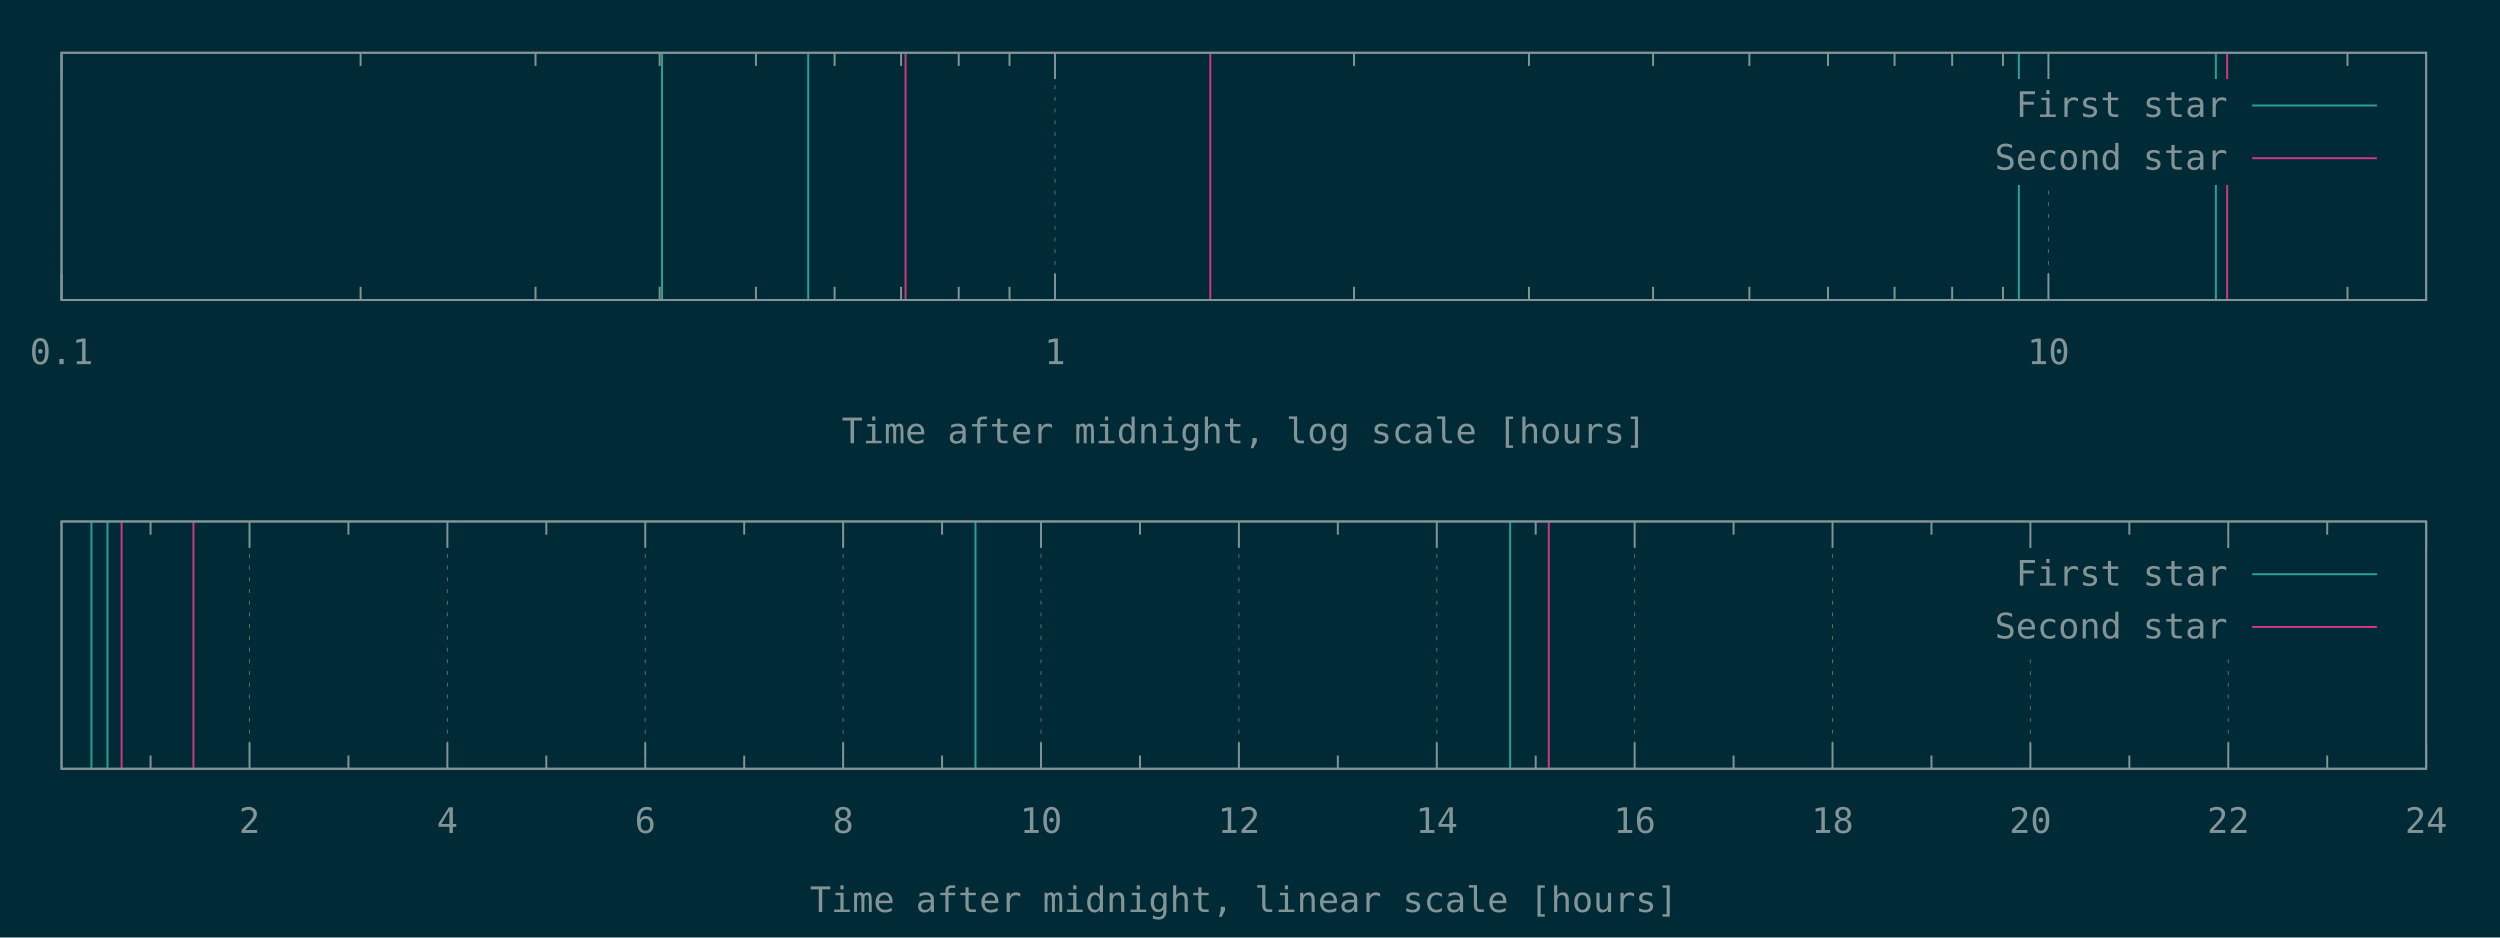
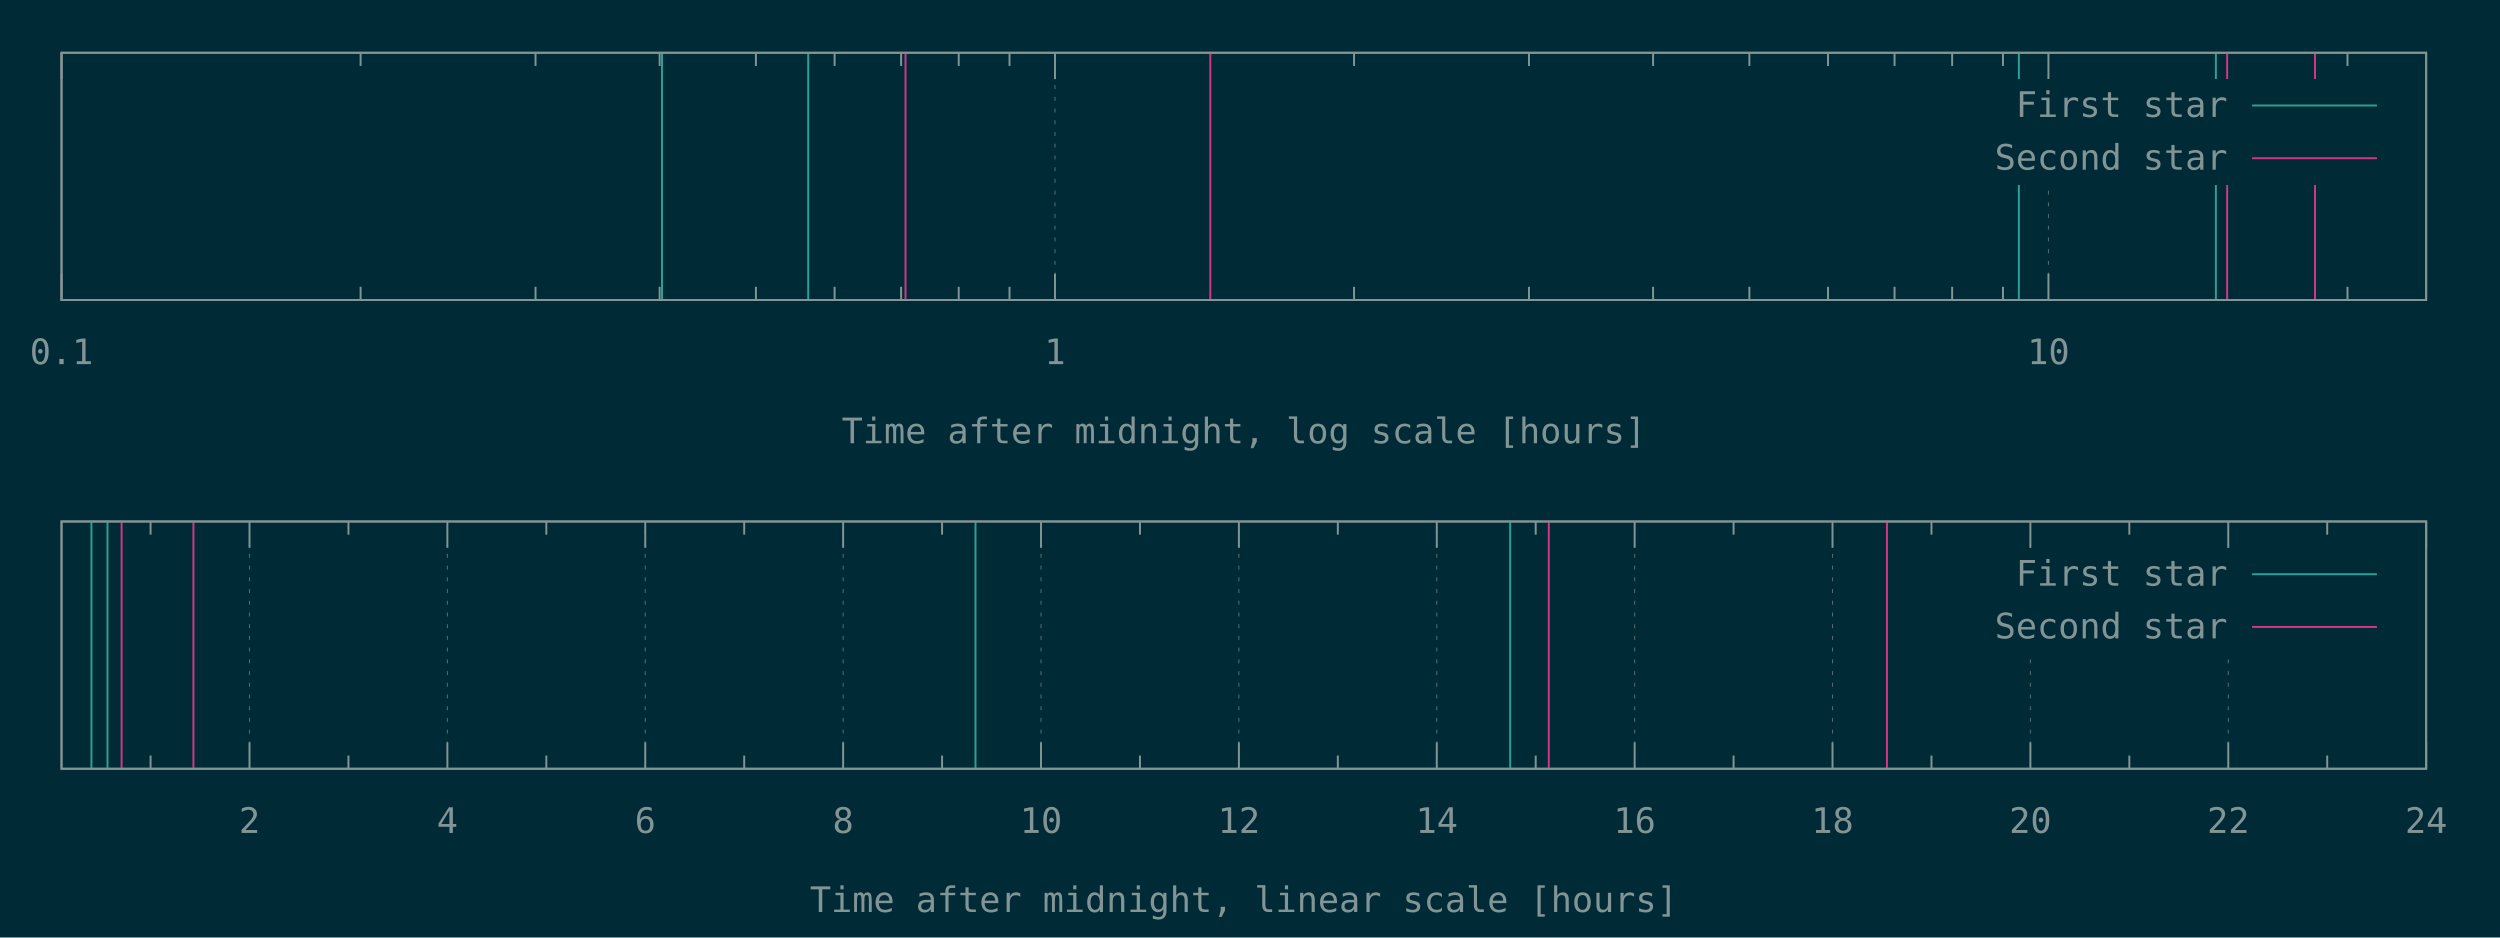
<svg xmlns="http://www.w3.org/2000/svg" xmlns:xlink="http://www.w3.org/1999/xlink" width="1280" height="480" viewBox="0 0 1280 480">
  <g id="gnuplot_canvas">
    <rect x="0" y="0" width="1280" height="480" fill="#002b36" />
    <defs>
      <circle id="gpDot" r="0.5" stroke-width="0.5" stroke="currentColor" />
      <path id="gpPt0" stroke-width="0.148" stroke="currentColor" d="M-1,0 h2 M0,-1 v2" />
      <path id="gpPt1" stroke-width="0.148" stroke="currentColor" d="M-1,-1 L1,1 M1,-1 L-1,1" />
      <path id="gpPt2" stroke-width="0.148" stroke="currentColor" d="M-1,0 L1,0 M0,-1 L0,1 M-1,-1 L1,1 M-1,1 L1,-1" />
      <rect id="gpPt3" stroke-width="0.148" stroke="currentColor" x="-1" y="-1" width="2" height="2" />
      <rect id="gpPt4" stroke-width="0.148" stroke="currentColor" fill="currentColor" x="-1" y="-1" width="2" height="2" />
      <circle id="gpPt5" stroke-width="0.148" stroke="currentColor" cx="0" cy="0" r="1" />
      <use xlink:href="#gpPt5" id="gpPt6" fill="currentColor" stroke="none" />
      <path id="gpPt7" stroke-width="0.148" stroke="currentColor" d="M0,-1.33 L-1.33,0.67 L1.33,0.67 z" />
      <use xlink:href="#gpPt7" id="gpPt8" fill="currentColor" stroke="none" />
      <use xlink:href="#gpPt7" id="gpPt9" stroke="currentColor" transform="rotate(180)" />
      <use xlink:href="#gpPt9" id="gpPt10" fill="currentColor" stroke="none" />
      <use xlink:href="#gpPt3" id="gpPt11" stroke="currentColor" transform="rotate(45)" />
      <use xlink:href="#gpPt11" id="gpPt12" fill="currentColor" stroke="none" />
      <path id="gpPt13" stroke-width="0.148" stroke="currentColor" d="M0,1.330 L1.265,0.411 L0.782,-1.067 L-0.782,-1.076 L-1.265,0.411 z" />
      <use xlink:href="#gpPt13" id="gpPt14" fill="currentColor" stroke="none" />
      <filter id="textbox" filterUnits="objectBoundingBox" x="0" y="0" height="1" width="1">
        <feFlood flood-color="#002B36" flood-opacity="1" result="bgnd" />
        <feComposite in="SourceGraphic" in2="bgnd" operator="atop" />
      </filter>
      <filter id="greybox" filterUnits="objectBoundingBox" x="0" y="0" height="1" width="1">
        <feFlood flood-color="lightgrey" flood-opacity="1" result="grey" />
        <feComposite in="SourceGraphic" in2="grey" operator="atop" />
      </filter>
    </defs>
    <g fill="none" color="#002B36" stroke="currentColor" stroke-width="1.00" stroke-linecap="butt" stroke-linejoin="miter">
</g>
    <g fill="none" color="black" stroke="currentColor" stroke-width="1.00" stroke-linecap="butt" stroke-linejoin="miter">
</g>
    <g fill="none" color="black" stroke="rgb(131, 148, 150)" stroke-width="0.50" stroke-linecap="butt" stroke-linejoin="miter">
</g>
    <g fill="none" color="gray" stroke="currentColor" stroke-width="0.50" stroke-linecap="butt" stroke-linejoin="miter">
      <path stroke="rgb( 88, 110, 117)" stroke-dasharray="2,4" class="gridline" d="M31.50,153.60 L31.50,27.01  " />
    </g>
    <g fill="none" color="gray" stroke="rgb( 88, 110, 117)" stroke-width="1.00" stroke-linecap="butt" stroke-linejoin="miter">
</g>
    <g fill="none" color="black" stroke="currentColor" stroke-width="1.00" stroke-linecap="butt" stroke-linejoin="miter">
      <path stroke="rgb(131, 148, 150)" d="M31.50,153.60 L31.50,140.10 M31.50,27.01 L31.50,40.51  " />
      <g transform="translate(31.50,186.45)" stroke="none" fill="rgb(131,148,150)" font-family="Inconsolata" font-size="18.00" text-anchor="middle">
        <text>
          <tspan font-family="Inconsolata"> 0.1</tspan>
        </text>
      </g>
    </g>
    <g fill="none" color="black" stroke="currentColor" stroke-width="1.00" stroke-linecap="butt" stroke-linejoin="miter">
      <path stroke="rgb(131, 148, 150)" d="M184.62,153.60 L184.62,146.85 M184.62,27.01 L184.62,33.76 M274.19,153.60 L274.19,146.85 M274.19,27.01 L274.19,33.76   M337.74,153.60 L337.74,146.85 M337.74,27.01 L337.74,33.76 M387.03,153.60 L387.03,146.85 M387.03,27.01 L387.03,33.76   M427.31,153.60 L427.31,146.85 M427.31,27.01 L427.31,33.76 M461.36,153.60 L461.36,146.85 M461.36,27.01 L461.36,33.76   M490.86,153.60 L490.86,146.85 M490.86,27.01 L490.86,33.76 M516.87,153.60 L516.87,146.85 M516.87,27.01 L516.87,33.76    " />
    </g>
    <g fill="none" color="black" stroke="rgb(131, 148, 150)" stroke-width="0.50" stroke-linecap="butt" stroke-linejoin="miter">
</g>
    <g fill="none" color="gray" stroke="currentColor" stroke-width="0.50" stroke-linecap="butt" stroke-linejoin="miter">
      <path stroke="rgb( 88, 110, 117)" stroke-dasharray="2,4" class="gridline" d="M540.15,153.60 L540.15,27.01  " />
    </g>
    <g fill="none" color="gray" stroke="rgb( 88, 110, 117)" stroke-width="1.00" stroke-linecap="butt" stroke-linejoin="miter">
</g>
    <g fill="none" color="black" stroke="currentColor" stroke-width="1.00" stroke-linecap="butt" stroke-linejoin="miter">
      <path stroke="rgb(131, 148, 150)" d="M540.15,153.60 L540.15,140.10 M540.15,27.01 L540.15,40.51  " />
      <g transform="translate(540.15,186.45)" stroke="none" fill="rgb(131,148,150)" font-family="Inconsolata" font-size="18.00" text-anchor="middle">
        <text>
          <tspan font-family="Inconsolata"> 1</tspan>
        </text>
      </g>
    </g>
    <g fill="none" color="black" stroke="currentColor" stroke-width="1.00" stroke-linecap="butt" stroke-linejoin="miter">
      <path stroke="rgb(131, 148, 150)" d="M693.27,153.60 L693.27,146.85 M693.27,27.01 L693.27,33.76 M782.83,153.60 L782.83,146.85 M782.83,27.01 L782.83,33.76   M846.38,153.60 L846.38,146.85 M846.38,27.01 L846.38,33.76 M895.68,153.60 L895.68,146.85 M895.68,27.01 L895.68,33.76   M935.95,153.60 L935.95,146.85 M935.95,27.01 L935.95,33.76 M970.01,153.60 L970.01,146.85 M970.01,27.01 L970.01,33.76   M999.50,153.60 L999.50,146.85 M999.50,27.01 L999.50,33.76 M1025.52,153.60 L1025.52,146.85 M1025.52,27.01 L1025.52,33.76    " />
    </g>
    <g fill="none" color="black" stroke="rgb(131, 148, 150)" stroke-width="0.50" stroke-linecap="butt" stroke-linejoin="miter">
</g>
    <g fill="none" color="gray" stroke="currentColor" stroke-width="0.50" stroke-linecap="butt" stroke-linejoin="miter">
      <path stroke="rgb( 88, 110, 117)" stroke-dasharray="2,4" class="gridline" d="M1048.80,153.60 L1048.80,94.51 M1048.80,40.51 L1048.80,27.01  " />
    </g>
    <g fill="none" color="gray" stroke="rgb( 88, 110, 117)" stroke-width="1.00" stroke-linecap="butt" stroke-linejoin="miter">
</g>
    <g fill="none" color="black" stroke="currentColor" stroke-width="1.00" stroke-linecap="butt" stroke-linejoin="miter">
      <path stroke="rgb(131, 148, 150)" d="M1048.80,153.60 L1048.80,140.10 M1048.80,27.01 L1048.80,40.51  " />
      <g transform="translate(1048.80,186.45)" stroke="none" fill="rgb(131,148,150)" font-family="Inconsolata" font-size="18.00" text-anchor="middle">
        <text>
          <tspan font-family="Inconsolata"> 10</tspan>
        </text>
      </g>
    </g>
    <g fill="none" color="black" stroke="currentColor" stroke-width="1.00" stroke-linecap="butt" stroke-linejoin="miter">
      <path stroke="rgb(131, 148, 150)" d="M1201.91,153.60 L1201.91,146.85 M1201.91,27.01 L1201.91,33.76  " />
    </g>
    <g fill="none" color="black" stroke="currentColor" stroke-width="1.00" stroke-linecap="butt" stroke-linejoin="miter">
      <path stroke="rgb(131, 148, 150)" d="M31.50,27.01 L31.50,153.60 L1242.19,153.60 L1242.19,27.01 L31.50,27.01 Z  " />
    </g>
    <g fill="none" color="black" stroke="currentColor" stroke-width="1.00" stroke-linecap="butt" stroke-linejoin="miter">
      <g transform="translate(636.84,226.95)" stroke="none" fill="rgb(131,148,150)" font-family="Inconsolata" font-size="18.00" text-anchor="middle">
        <text>
          <tspan font-family="Inconsolata">Time after midnight, log scale [hours]</tspan>
        </text>
      </g>
    </g>
    <g fill="none" color="black" stroke="currentColor" stroke-width="1.00" stroke-linecap="butt" stroke-linejoin="miter">
</g>
    <g id="gnuplot_plot_1a">
      <g fill="none" color="black" stroke="currentColor" stroke-width="1.00" stroke-linecap="butt" stroke-linejoin="miter">
        <path stroke="rgb( 42, 161, 152)" d="M338.96,153.60 L338.96,27.01 M413.81,153.60 L413.81,27.01 M1033.66,153.60 L1033.66,27.01 M1134.53,153.60 L1134.53,27.01    " />
      </g>
    </g>
    <g id="gnuplot_plot_2a">
      <g fill="none" color="black" stroke="currentColor" stroke-width="1.00" stroke-linecap="butt" stroke-linejoin="miter">
-         <path stroke="rgb(211,  54, 130)" d="M463.63,153.60 L463.63,27.01 M619.67,153.60 L619.67,27.01 M1140.30,153.60 L1140.30,27.01  " />
+         <path stroke="rgb(211,  54, 130)" d="M463.63,153.60 L463.63,27.01 M619.67,153.60 L619.67,27.01 M1140.30,153.60 L1140.30,27.01 M1185.29,153.60 L1185.29,27.01    " />
      </g>
    </g>
    <g stroke="none" shape-rendering="crispEdges">
      <polygon fill="#002B36" points="1001.89,94.51 1229.59,94.51 1229.59,40.51 1001.89,40.51 " />
    </g>
    <g id="gnuplot_plot_1a">
      <g fill="none" color="black" stroke="currentColor" stroke-width="1.00" stroke-linecap="butt" stroke-linejoin="miter">
        <g transform="translate(1140.49,59.86)" stroke="none" fill="rgb(131,148,150)" font-family="Inconsolata" font-size="18.00" text-anchor="end">
          <text>
            <tspan font-family="Inconsolata">First star</tspan>
          </text>
        </g>
      </g>
      <g fill="none" color="black" stroke="currentColor" stroke-width="1.00" stroke-linecap="butt" stroke-linejoin="miter">
        <path stroke="rgb( 42, 161, 152)" d="M1153.09,54.01 L1216.99,54.01  " />
      </g>
    </g>
    <g id="gnuplot_plot_2a">
      <g fill="none" color="black" stroke="currentColor" stroke-width="1.00" stroke-linecap="butt" stroke-linejoin="miter">
        <g transform="translate(1140.49,86.86)" stroke="none" fill="rgb(131,148,150)" font-family="Inconsolata" font-size="18.00" text-anchor="end">
          <text>
            <tspan font-family="Inconsolata">Second star</tspan>
          </text>
        </g>
      </g>
      <g fill="none" color="black" stroke="currentColor" stroke-width="1.00" stroke-linecap="butt" stroke-linejoin="miter">
        <path stroke="rgb(211,  54, 130)" d="M1153.09,81.01 L1216.99,81.01  " />
      </g>
    </g>
    <g fill="none" color="#002B36" stroke="rgb(211,  54, 130)" stroke-width="2.00" stroke-linecap="butt" stroke-linejoin="miter">
</g>
    <g fill="none" color="black" stroke="currentColor" stroke-width="2.00" stroke-linecap="butt" stroke-linejoin="miter">
</g>
    <g fill="none" color="black" stroke="black" stroke-width="1.00" stroke-linecap="butt" stroke-linejoin="miter">
</g>
    <g fill="none" color="black" stroke="currentColor" stroke-width="1.00" stroke-linecap="butt" stroke-linejoin="miter">
      <path stroke="rgb(131, 148, 150)" d="M31.50,27.01 L31.50,153.60 L1242.19,153.60 L1242.19,27.01 L31.50,27.01 Z  " />
    </g>
    <g fill="none" color="black" stroke="currentColor" stroke-width="1.00" stroke-linecap="butt" stroke-linejoin="miter">
</g>
    <g fill="none" color="black" stroke="currentColor" stroke-width="1.00" stroke-linecap="butt" stroke-linejoin="miter">
      <path stroke="rgb(131, 148, 150)" d="M77.09,393.60 L77.09,386.85 M77.09,267.00 L77.09,273.75  " />
    </g>
    <g fill="none" color="black" stroke="rgb(131, 148, 150)" stroke-width="0.50" stroke-linecap="butt" stroke-linejoin="miter">
</g>
    <g fill="none" color="gray" stroke="currentColor" stroke-width="0.50" stroke-linecap="butt" stroke-linejoin="miter">
      <path stroke="rgb( 88, 110, 117)" stroke-dasharray="2,4" class="gridline" d="M127.75,393.60 L127.75,267.00  " />
    </g>
    <g fill="none" color="gray" stroke="rgb( 88, 110, 117)" stroke-width="1.00" stroke-linecap="butt" stroke-linejoin="miter">
</g>
    <g fill="none" color="black" stroke="currentColor" stroke-width="1.00" stroke-linecap="butt" stroke-linejoin="miter">
      <path stroke="rgb(131, 148, 150)" d="M127.75,393.60 L127.75,380.10 M127.75,267.00 L127.75,280.50  " />
      <g transform="translate(127.75,426.45)" stroke="none" fill="rgb(131,148,150)" font-family="Inconsolata" font-size="18.00" text-anchor="middle">
        <text>
          <tspan font-family="Inconsolata"> 2</tspan>
        </text>
      </g>
    </g>
    <g fill="none" color="black" stroke="currentColor" stroke-width="1.00" stroke-linecap="butt" stroke-linejoin="miter">
      <path stroke="rgb(131, 148, 150)" d="M178.40,393.60 L178.40,386.85 M178.40,267.00 L178.40,273.75  " />
    </g>
    <g fill="none" color="black" stroke="rgb(131, 148, 150)" stroke-width="0.50" stroke-linecap="butt" stroke-linejoin="miter">
</g>
    <g fill="none" color="gray" stroke="currentColor" stroke-width="0.50" stroke-linecap="butt" stroke-linejoin="miter">
      <path stroke="rgb( 88, 110, 117)" stroke-dasharray="2,4" class="gridline" d="M229.06,393.60 L229.06,267.00  " />
    </g>
    <g fill="none" color="gray" stroke="rgb( 88, 110, 117)" stroke-width="1.00" stroke-linecap="butt" stroke-linejoin="miter">
</g>
    <g fill="none" color="black" stroke="currentColor" stroke-width="1.00" stroke-linecap="butt" stroke-linejoin="miter">
      <path stroke="rgb(131, 148, 150)" d="M229.06,393.60 L229.06,380.10 M229.06,267.00 L229.06,280.50  " />
      <g transform="translate(229.06,426.45)" stroke="none" fill="rgb(131,148,150)" font-family="Inconsolata" font-size="18.00" text-anchor="middle">
        <text>
          <tspan font-family="Inconsolata"> 4</tspan>
        </text>
      </g>
    </g>
    <g fill="none" color="black" stroke="currentColor" stroke-width="1.00" stroke-linecap="butt" stroke-linejoin="miter">
      <path stroke="rgb(131, 148, 150)" d="M279.72,393.60 L279.72,386.85 M279.72,267.00 L279.72,273.75  " />
    </g>
    <g fill="none" color="black" stroke="rgb(131, 148, 150)" stroke-width="0.50" stroke-linecap="butt" stroke-linejoin="miter">
</g>
    <g fill="none" color="gray" stroke="currentColor" stroke-width="0.50" stroke-linecap="butt" stroke-linejoin="miter">
      <path stroke="rgb( 88, 110, 117)" stroke-dasharray="2,4" class="gridline" d="M330.37,393.60 L330.37,267.00  " />
    </g>
    <g fill="none" color="gray" stroke="rgb( 88, 110, 117)" stroke-width="1.00" stroke-linecap="butt" stroke-linejoin="miter">
</g>
    <g fill="none" color="black" stroke="currentColor" stroke-width="1.00" stroke-linecap="butt" stroke-linejoin="miter">
      <path stroke="rgb(131, 148, 150)" d="M330.37,393.60 L330.37,380.10 M330.37,267.00 L330.37,280.50  " />
      <g transform="translate(330.37,426.45)" stroke="none" fill="rgb(131,148,150)" font-family="Inconsolata" font-size="18.00" text-anchor="middle">
        <text>
          <tspan font-family="Inconsolata"> 6</tspan>
        </text>
      </g>
    </g>
    <g fill="none" color="black" stroke="currentColor" stroke-width="1.00" stroke-linecap="butt" stroke-linejoin="miter">
      <path stroke="rgb(131, 148, 150)" d="M381.03,393.60 L381.03,386.85 M381.03,267.00 L381.03,273.75  " />
    </g>
    <g fill="none" color="black" stroke="rgb(131, 148, 150)" stroke-width="0.50" stroke-linecap="butt" stroke-linejoin="miter">
</g>
    <g fill="none" color="gray" stroke="currentColor" stroke-width="0.50" stroke-linecap="butt" stroke-linejoin="miter">
      <path stroke="rgb( 88, 110, 117)" stroke-dasharray="2,4" class="gridline" d="M431.69,393.60 L431.69,267.00  " />
    </g>
    <g fill="none" color="gray" stroke="rgb( 88, 110, 117)" stroke-width="1.00" stroke-linecap="butt" stroke-linejoin="miter">
</g>
    <g fill="none" color="black" stroke="currentColor" stroke-width="1.00" stroke-linecap="butt" stroke-linejoin="miter">
      <path stroke="rgb(131, 148, 150)" d="M431.69,393.60 L431.69,380.10 M431.69,267.00 L431.69,280.50  " />
      <g transform="translate(431.69,426.45)" stroke="none" fill="rgb(131,148,150)" font-family="Inconsolata" font-size="18.00" text-anchor="middle">
        <text>
          <tspan font-family="Inconsolata"> 8</tspan>
        </text>
      </g>
    </g>
    <g fill="none" color="black" stroke="currentColor" stroke-width="1.00" stroke-linecap="butt" stroke-linejoin="miter">
      <path stroke="rgb(131, 148, 150)" d="M482.34,393.60 L482.34,386.85 M482.34,267.00 L482.34,273.75  " />
    </g>
    <g fill="none" color="black" stroke="rgb(131, 148, 150)" stroke-width="0.50" stroke-linecap="butt" stroke-linejoin="miter">
</g>
    <g fill="none" color="gray" stroke="currentColor" stroke-width="0.50" stroke-linecap="butt" stroke-linejoin="miter">
      <path stroke="rgb( 88, 110, 117)" stroke-dasharray="2,4" class="gridline" d="M533.00,393.60 L533.00,267.00  " />
    </g>
    <g fill="none" color="gray" stroke="rgb( 88, 110, 117)" stroke-width="1.00" stroke-linecap="butt" stroke-linejoin="miter">
</g>
    <g fill="none" color="black" stroke="currentColor" stroke-width="1.00" stroke-linecap="butt" stroke-linejoin="miter">
      <path stroke="rgb(131, 148, 150)" d="M533.00,393.60 L533.00,380.10 M533.00,267.00 L533.00,280.50  " />
      <g transform="translate(533.00,426.45)" stroke="none" fill="rgb(131,148,150)" font-family="Inconsolata" font-size="18.00" text-anchor="middle">
        <text>
          <tspan font-family="Inconsolata"> 10</tspan>
        </text>
      </g>
    </g>
    <g fill="none" color="black" stroke="currentColor" stroke-width="1.00" stroke-linecap="butt" stroke-linejoin="miter">
      <path stroke="rgb(131, 148, 150)" d="M583.66,393.60 L583.66,386.85 M583.66,267.00 L583.66,273.75  " />
    </g>
    <g fill="none" color="black" stroke="rgb(131, 148, 150)" stroke-width="0.50" stroke-linecap="butt" stroke-linejoin="miter">
</g>
    <g fill="none" color="gray" stroke="currentColor" stroke-width="0.50" stroke-linecap="butt" stroke-linejoin="miter">
      <path stroke="rgb( 88, 110, 117)" stroke-dasharray="2,4" class="gridline" d="M634.31,393.60 L634.31,267.00  " />
    </g>
    <g fill="none" color="gray" stroke="rgb( 88, 110, 117)" stroke-width="1.00" stroke-linecap="butt" stroke-linejoin="miter">
</g>
    <g fill="none" color="black" stroke="currentColor" stroke-width="1.00" stroke-linecap="butt" stroke-linejoin="miter">
      <path stroke="rgb(131, 148, 150)" d="M634.31,393.60 L634.31,380.10 M634.31,267.00 L634.31,280.50  " />
      <g transform="translate(634.31,426.45)" stroke="none" fill="rgb(131,148,150)" font-family="Inconsolata" font-size="18.00" text-anchor="middle">
        <text>
          <tspan font-family="Inconsolata"> 12</tspan>
        </text>
      </g>
    </g>
    <g fill="none" color="black" stroke="currentColor" stroke-width="1.00" stroke-linecap="butt" stroke-linejoin="miter">
      <path stroke="rgb(131, 148, 150)" d="M684.97,393.60 L684.97,386.85 M684.97,267.00 L684.97,273.75  " />
    </g>
    <g fill="none" color="black" stroke="rgb(131, 148, 150)" stroke-width="0.50" stroke-linecap="butt" stroke-linejoin="miter">
</g>
    <g fill="none" color="gray" stroke="currentColor" stroke-width="0.50" stroke-linecap="butt" stroke-linejoin="miter">
      <path stroke="rgb( 88, 110, 117)" stroke-dasharray="2,4" class="gridline" d="M735.63,393.60 L735.63,267.00  " />
    </g>
    <g fill="none" color="gray" stroke="rgb( 88, 110, 117)" stroke-width="1.00" stroke-linecap="butt" stroke-linejoin="miter">
</g>
    <g fill="none" color="black" stroke="currentColor" stroke-width="1.00" stroke-linecap="butt" stroke-linejoin="miter">
      <path stroke="rgb(131, 148, 150)" d="M735.63,393.60 L735.63,380.10 M735.63,267.00 L735.63,280.50  " />
      <g transform="translate(735.63,426.45)" stroke="none" fill="rgb(131,148,150)" font-family="Inconsolata" font-size="18.00" text-anchor="middle">
        <text>
          <tspan font-family="Inconsolata"> 14</tspan>
        </text>
      </g>
    </g>
    <g fill="none" color="black" stroke="currentColor" stroke-width="1.00" stroke-linecap="butt" stroke-linejoin="miter">
      <path stroke="rgb(131, 148, 150)" d="M786.28,393.60 L786.28,386.85 M786.28,267.00 L786.28,273.75  " />
    </g>
    <g fill="none" color="black" stroke="rgb(131, 148, 150)" stroke-width="0.50" stroke-linecap="butt" stroke-linejoin="miter">
</g>
    <g fill="none" color="gray" stroke="currentColor" stroke-width="0.50" stroke-linecap="butt" stroke-linejoin="miter">
      <path stroke="rgb( 88, 110, 117)" stroke-dasharray="2,4" class="gridline" d="M836.94,393.60 L836.94,267.00  " />
    </g>
    <g fill="none" color="gray" stroke="rgb( 88, 110, 117)" stroke-width="1.00" stroke-linecap="butt" stroke-linejoin="miter">
</g>
    <g fill="none" color="black" stroke="currentColor" stroke-width="1.00" stroke-linecap="butt" stroke-linejoin="miter">
      <path stroke="rgb(131, 148, 150)" d="M836.94,393.60 L836.94,380.10 M836.94,267.00 L836.94,280.50  " />
      <g transform="translate(836.94,426.45)" stroke="none" fill="rgb(131,148,150)" font-family="Inconsolata" font-size="18.00" text-anchor="middle">
        <text>
          <tspan font-family="Inconsolata"> 16</tspan>
        </text>
      </g>
    </g>
    <g fill="none" color="black" stroke="currentColor" stroke-width="1.00" stroke-linecap="butt" stroke-linejoin="miter">
      <path stroke="rgb(131, 148, 150)" d="M887.59,393.60 L887.59,386.85 M887.59,267.00 L887.59,273.75  " />
    </g>
    <g fill="none" color="black" stroke="rgb(131, 148, 150)" stroke-width="0.50" stroke-linecap="butt" stroke-linejoin="miter">
</g>
    <g fill="none" color="gray" stroke="currentColor" stroke-width="0.50" stroke-linecap="butt" stroke-linejoin="miter">
      <path stroke="rgb( 88, 110, 117)" stroke-dasharray="2,4" class="gridline" d="M938.25,393.60 L938.25,267.00  " />
    </g>
    <g fill="none" color="gray" stroke="rgb( 88, 110, 117)" stroke-width="1.00" stroke-linecap="butt" stroke-linejoin="miter">
</g>
    <g fill="none" color="black" stroke="currentColor" stroke-width="1.00" stroke-linecap="butt" stroke-linejoin="miter">
      <path stroke="rgb(131, 148, 150)" d="M938.25,393.60 L938.25,380.10 M938.25,267.00 L938.25,280.50  " />
      <g transform="translate(938.25,426.45)" stroke="none" fill="rgb(131,148,150)" font-family="Inconsolata" font-size="18.00" text-anchor="middle">
        <text>
          <tspan font-family="Inconsolata"> 18</tspan>
        </text>
      </g>
    </g>
    <g fill="none" color="black" stroke="currentColor" stroke-width="1.00" stroke-linecap="butt" stroke-linejoin="miter">
      <path stroke="rgb(131, 148, 150)" d="M988.91,393.60 L988.91,386.85 M988.91,267.00 L988.91,273.75  " />
    </g>
    <g fill="none" color="black" stroke="rgb(131, 148, 150)" stroke-width="0.50" stroke-linecap="butt" stroke-linejoin="miter">
</g>
    <g fill="none" color="gray" stroke="currentColor" stroke-width="0.50" stroke-linecap="butt" stroke-linejoin="miter">
      <path stroke="rgb( 88, 110, 117)" stroke-dasharray="2,4" class="gridline" d="M1039.56,393.60 L1039.56,334.50 M1039.56,280.50 L1039.56,267.00  " />
    </g>
    <g fill="none" color="gray" stroke="rgb( 88, 110, 117)" stroke-width="1.00" stroke-linecap="butt" stroke-linejoin="miter">
</g>
    <g fill="none" color="black" stroke="currentColor" stroke-width="1.00" stroke-linecap="butt" stroke-linejoin="miter">
      <path stroke="rgb(131, 148, 150)" d="M1039.56,393.60 L1039.56,380.10 M1039.56,267.00 L1039.56,280.50  " />
      <g transform="translate(1039.56,426.45)" stroke="none" fill="rgb(131,148,150)" font-family="Inconsolata" font-size="18.00" text-anchor="middle">
        <text>
          <tspan font-family="Inconsolata"> 20</tspan>
        </text>
      </g>
    </g>
    <g fill="none" color="black" stroke="currentColor" stroke-width="1.00" stroke-linecap="butt" stroke-linejoin="miter">
      <path stroke="rgb(131, 148, 150)" d="M1090.22,393.60 L1090.22,386.85 M1090.22,267.00 L1090.22,273.75  " />
    </g>
    <g fill="none" color="black" stroke="rgb(131, 148, 150)" stroke-width="0.50" stroke-linecap="butt" stroke-linejoin="miter">
</g>
    <g fill="none" color="gray" stroke="currentColor" stroke-width="0.50" stroke-linecap="butt" stroke-linejoin="miter">
      <path stroke="rgb( 88, 110, 117)" stroke-dasharray="2,4" class="gridline" d="M1140.88,393.60 L1140.88,334.50 M1140.88,280.50 L1140.88,267.00  " />
    </g>
    <g fill="none" color="gray" stroke="rgb( 88, 110, 117)" stroke-width="1.00" stroke-linecap="butt" stroke-linejoin="miter">
</g>
    <g fill="none" color="black" stroke="currentColor" stroke-width="1.00" stroke-linecap="butt" stroke-linejoin="miter">
      <path stroke="rgb(131, 148, 150)" d="M1140.88,393.60 L1140.88,380.10 M1140.88,267.00 L1140.88,280.50  " />
      <g transform="translate(1140.88,426.45)" stroke="none" fill="rgb(131,148,150)" font-family="Inconsolata" font-size="18.00" text-anchor="middle">
        <text>
          <tspan font-family="Inconsolata"> 22</tspan>
        </text>
      </g>
    </g>
    <g fill="none" color="black" stroke="currentColor" stroke-width="1.00" stroke-linecap="butt" stroke-linejoin="miter">
      <path stroke="rgb(131, 148, 150)" d="M1191.53,393.60 L1191.53,386.85 M1191.53,267.00 L1191.53,273.75  " />
    </g>
    <g fill="none" color="black" stroke="rgb(131, 148, 150)" stroke-width="0.50" stroke-linecap="butt" stroke-linejoin="miter">
</g>
    <g fill="none" color="gray" stroke="currentColor" stroke-width="0.50" stroke-linecap="butt" stroke-linejoin="miter">
      <path stroke="rgb( 88, 110, 117)" stroke-dasharray="2,4" class="gridline" d="M1242.19,393.60 L1242.19,267.00  " />
    </g>
    <g fill="none" color="gray" stroke="rgb( 88, 110, 117)" stroke-width="1.00" stroke-linecap="butt" stroke-linejoin="miter">
</g>
    <g fill="none" color="black" stroke="currentColor" stroke-width="1.00" stroke-linecap="butt" stroke-linejoin="miter">
      <path stroke="rgb(131, 148, 150)" d="M1242.19,393.60 L1242.19,380.10 M1242.19,267.00 L1242.19,280.50  " />
      <g transform="translate(1242.19,426.45)" stroke="none" fill="rgb(131,148,150)" font-family="Inconsolata" font-size="18.00" text-anchor="middle">
        <text>
          <tspan font-family="Inconsolata"> 24</tspan>
        </text>
      </g>
    </g>
    <g fill="none" color="black" stroke="currentColor" stroke-width="1.00" stroke-linecap="butt" stroke-linejoin="miter">
</g>
    <g fill="none" color="black" stroke="currentColor" stroke-width="1.00" stroke-linecap="butt" stroke-linejoin="miter">
      <path stroke="rgb(131, 148, 150)" d="M31.50,267.00 L31.50,393.60 L1242.19,393.60 L1242.19,267.00 L31.50,267.00 Z  " />
    </g>
    <g fill="none" color="black" stroke="currentColor" stroke-width="1.00" stroke-linecap="butt" stroke-linejoin="miter">
      <g transform="translate(636.84,466.95)" stroke="none" fill="rgb(131,148,150)" font-family="Inconsolata" font-size="18.00" text-anchor="middle">
        <text>
          <tspan font-family="Inconsolata">Time after midnight, linear scale [hours]</tspan>
        </text>
      </g>
    </g>
    <g fill="none" color="black" stroke="currentColor" stroke-width="1.00" stroke-linecap="butt" stroke-linejoin="miter">
</g>
    <g id="gnuplot_plot_1b">
      <g fill="none" color="black" stroke="currentColor" stroke-width="1.00" stroke-linecap="butt" stroke-linejoin="miter">
        <path stroke="rgb( 42, 161, 152)" d="M46.81,393.60 L46.81,267.00 M55.03,393.60 L55.03,267.00 M499.45,393.60 L499.45,267.00 M773.21,393.60 L773.21,267.00    " />
      </g>
    </g>
    <g id="gnuplot_plot_2b">
      <g fill="none" color="black" stroke="currentColor" stroke-width="1.00" stroke-linecap="butt" stroke-linejoin="miter">
-         <path stroke="rgb(211,  54, 130)" d="M62.26,393.60 L62.26,267.00 M99.04,393.60 L99.04,267.00 M792.98,393.60 L792.98,267.00  " />
+         <path stroke="rgb(211,  54, 130)" d="M62.26,393.60 L62.26,267.00 M99.04,393.60 L99.04,267.00 M792.98,393.60 L792.98,267.00 M966.13,393.60 L966.13,267.00    " />
      </g>
    </g>
    <g stroke="none" shape-rendering="crispEdges">
      <polygon fill="#002B36" points="1001.89,334.50 1229.59,334.50 1229.59,280.50 1001.89,280.50 " />
    </g>
    <g id="gnuplot_plot_1b">
      <g fill="none" color="black" stroke="currentColor" stroke-width="1.00" stroke-linecap="butt" stroke-linejoin="miter">
        <g transform="translate(1140.49,299.85)" stroke="none" fill="rgb(131,148,150)" font-family="Inconsolata" font-size="18.00" text-anchor="end">
          <text>
            <tspan font-family="Inconsolata">First star</tspan>
          </text>
        </g>
      </g>
      <g fill="none" color="black" stroke="currentColor" stroke-width="1.00" stroke-linecap="butt" stroke-linejoin="miter">
        <path stroke="rgb( 42, 161, 152)" d="M1153.09,294.00 L1216.99,294.00  " />
      </g>
    </g>
    <g id="gnuplot_plot_2b">
      <g fill="none" color="black" stroke="currentColor" stroke-width="1.00" stroke-linecap="butt" stroke-linejoin="miter">
        <g transform="translate(1140.49,326.85)" stroke="none" fill="rgb(131,148,150)" font-family="Inconsolata" font-size="18.00" text-anchor="end">
          <text>
            <tspan font-family="Inconsolata">Second star</tspan>
          </text>
        </g>
      </g>
      <g fill="none" color="black" stroke="currentColor" stroke-width="1.00" stroke-linecap="butt" stroke-linejoin="miter">
        <path stroke="rgb(211,  54, 130)" d="M1153.09,321.00 L1216.99,321.00  " />
      </g>
    </g>
    <g fill="none" color="#002B36" stroke="rgb(211,  54, 130)" stroke-width="2.00" stroke-linecap="butt" stroke-linejoin="miter">
</g>
    <g fill="none" color="black" stroke="currentColor" stroke-width="2.00" stroke-linecap="butt" stroke-linejoin="miter">
</g>
    <g fill="none" color="black" stroke="black" stroke-width="1.00" stroke-linecap="butt" stroke-linejoin="miter">
</g>
    <g fill="none" color="black" stroke="currentColor" stroke-width="1.00" stroke-linecap="butt" stroke-linejoin="miter">
      <path stroke="rgb(131, 148, 150)" d="M31.50,267.00 L31.50,393.60 L1242.19,393.60 L1242.19,267.00 L31.50,267.00 Z  " />
    </g>
    <g fill="none" color="black" stroke="currentColor" stroke-width="1.00" stroke-linecap="butt" stroke-linejoin="miter">
</g>
  </g>
</svg>
